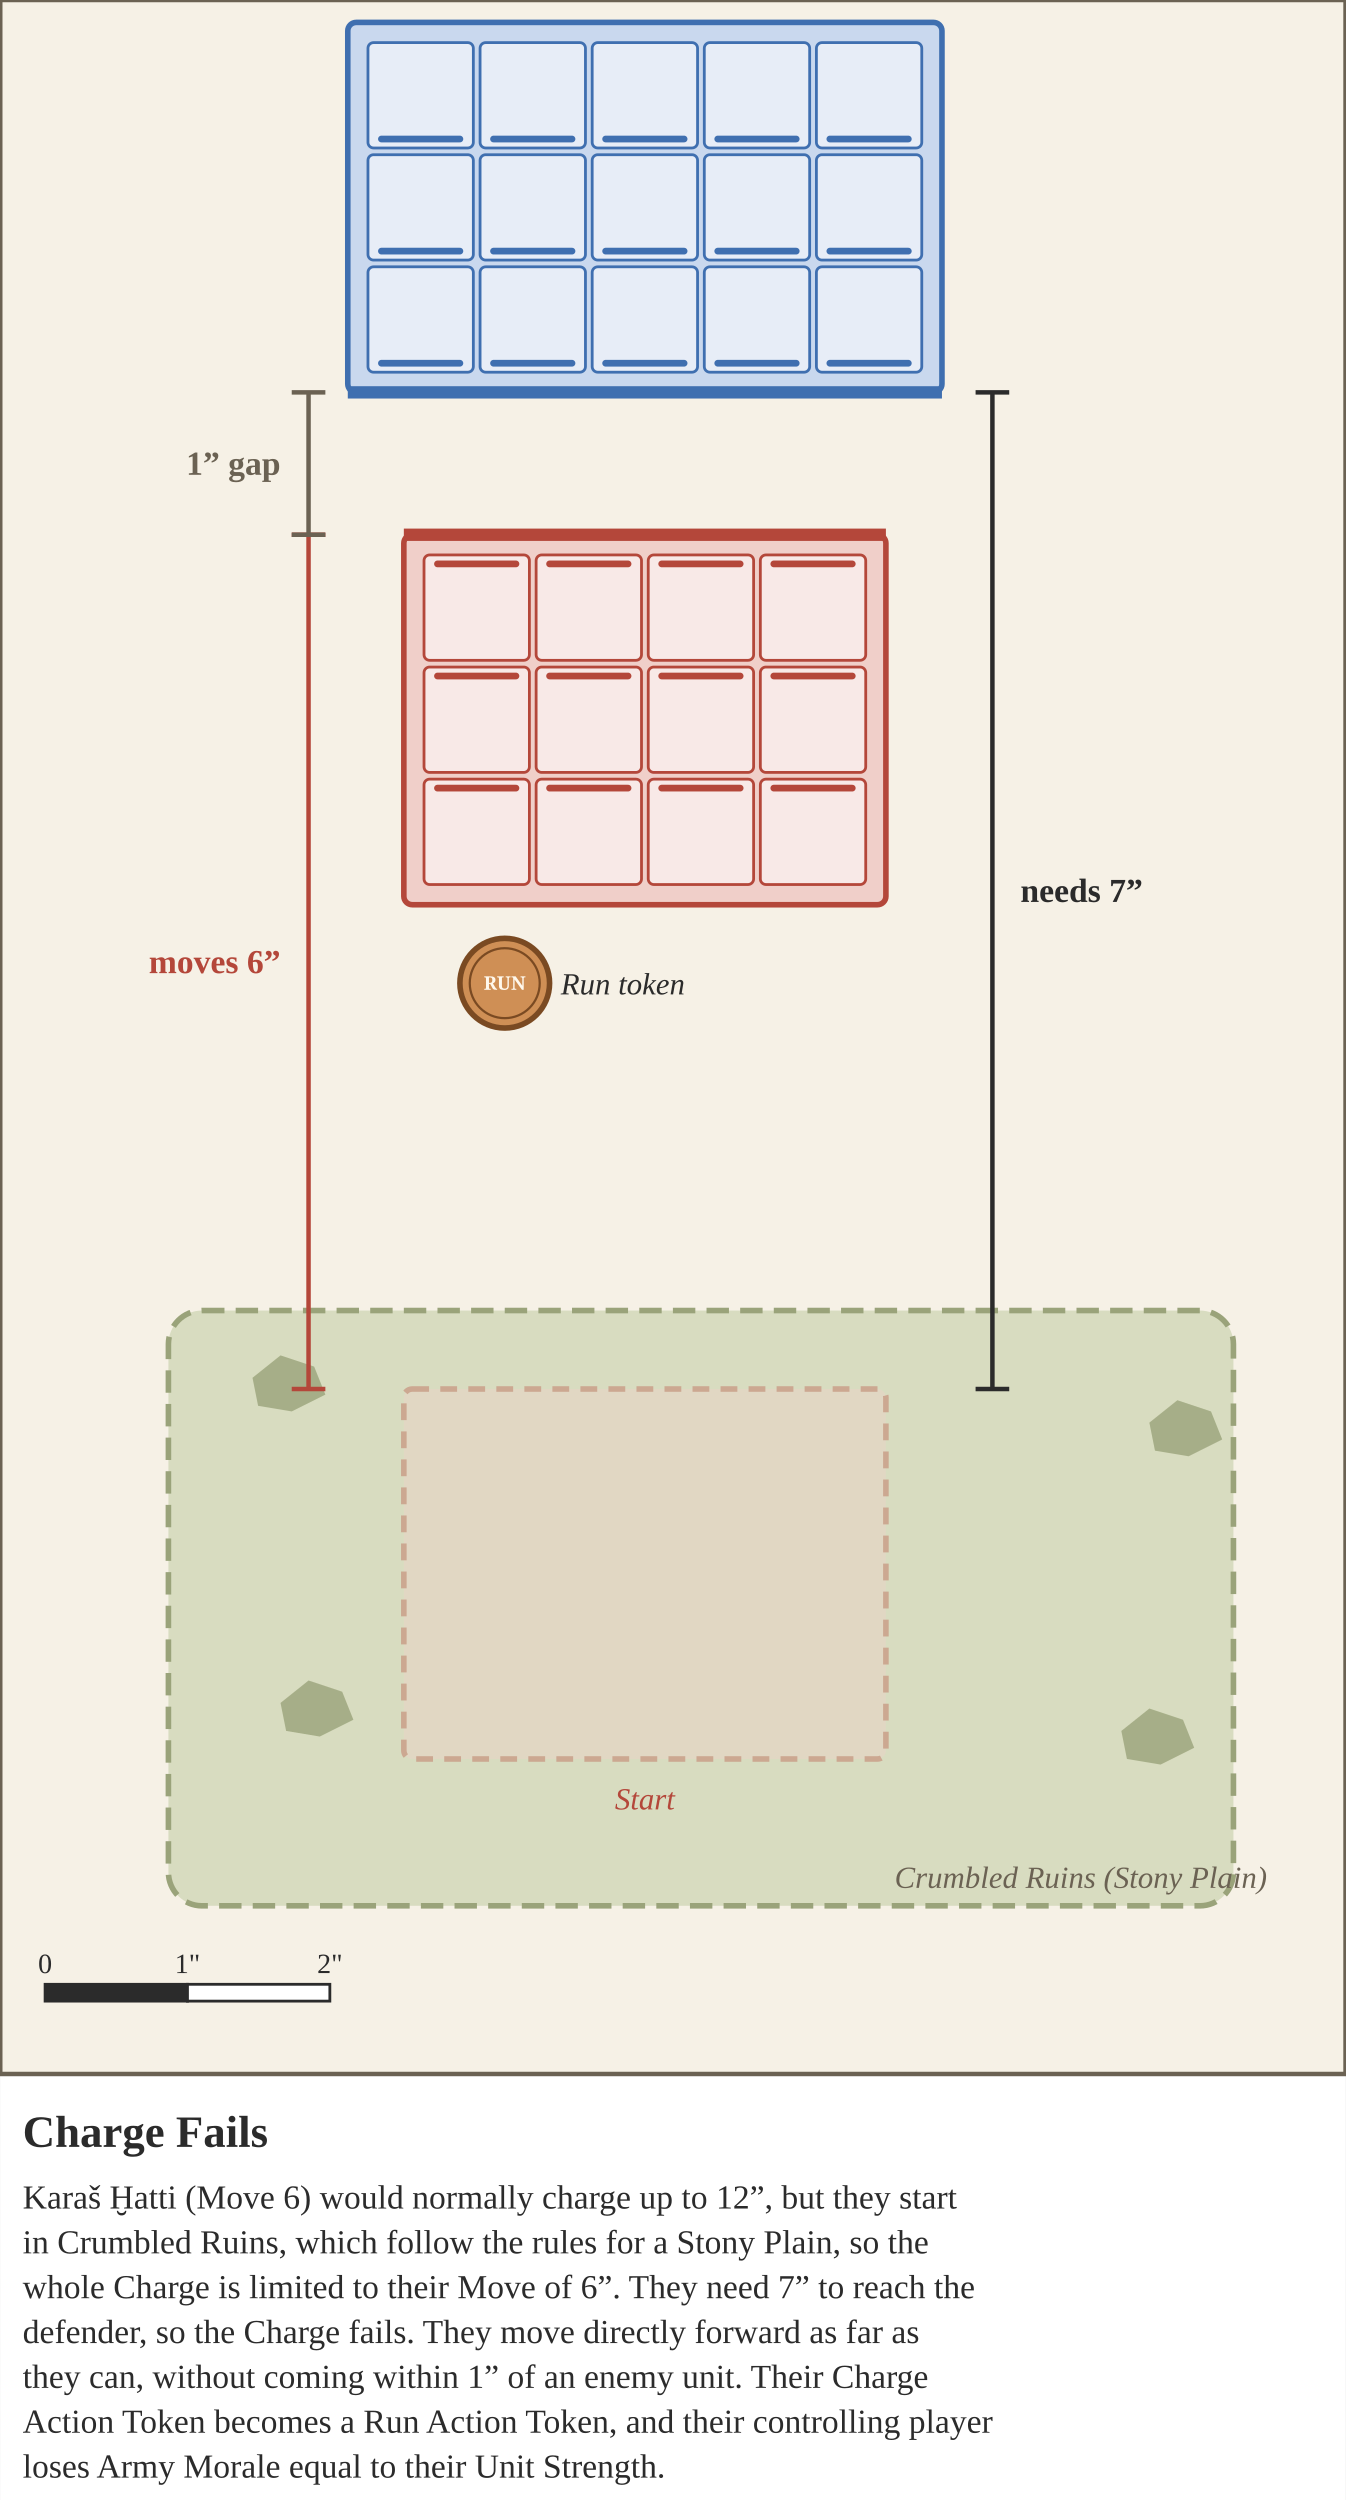
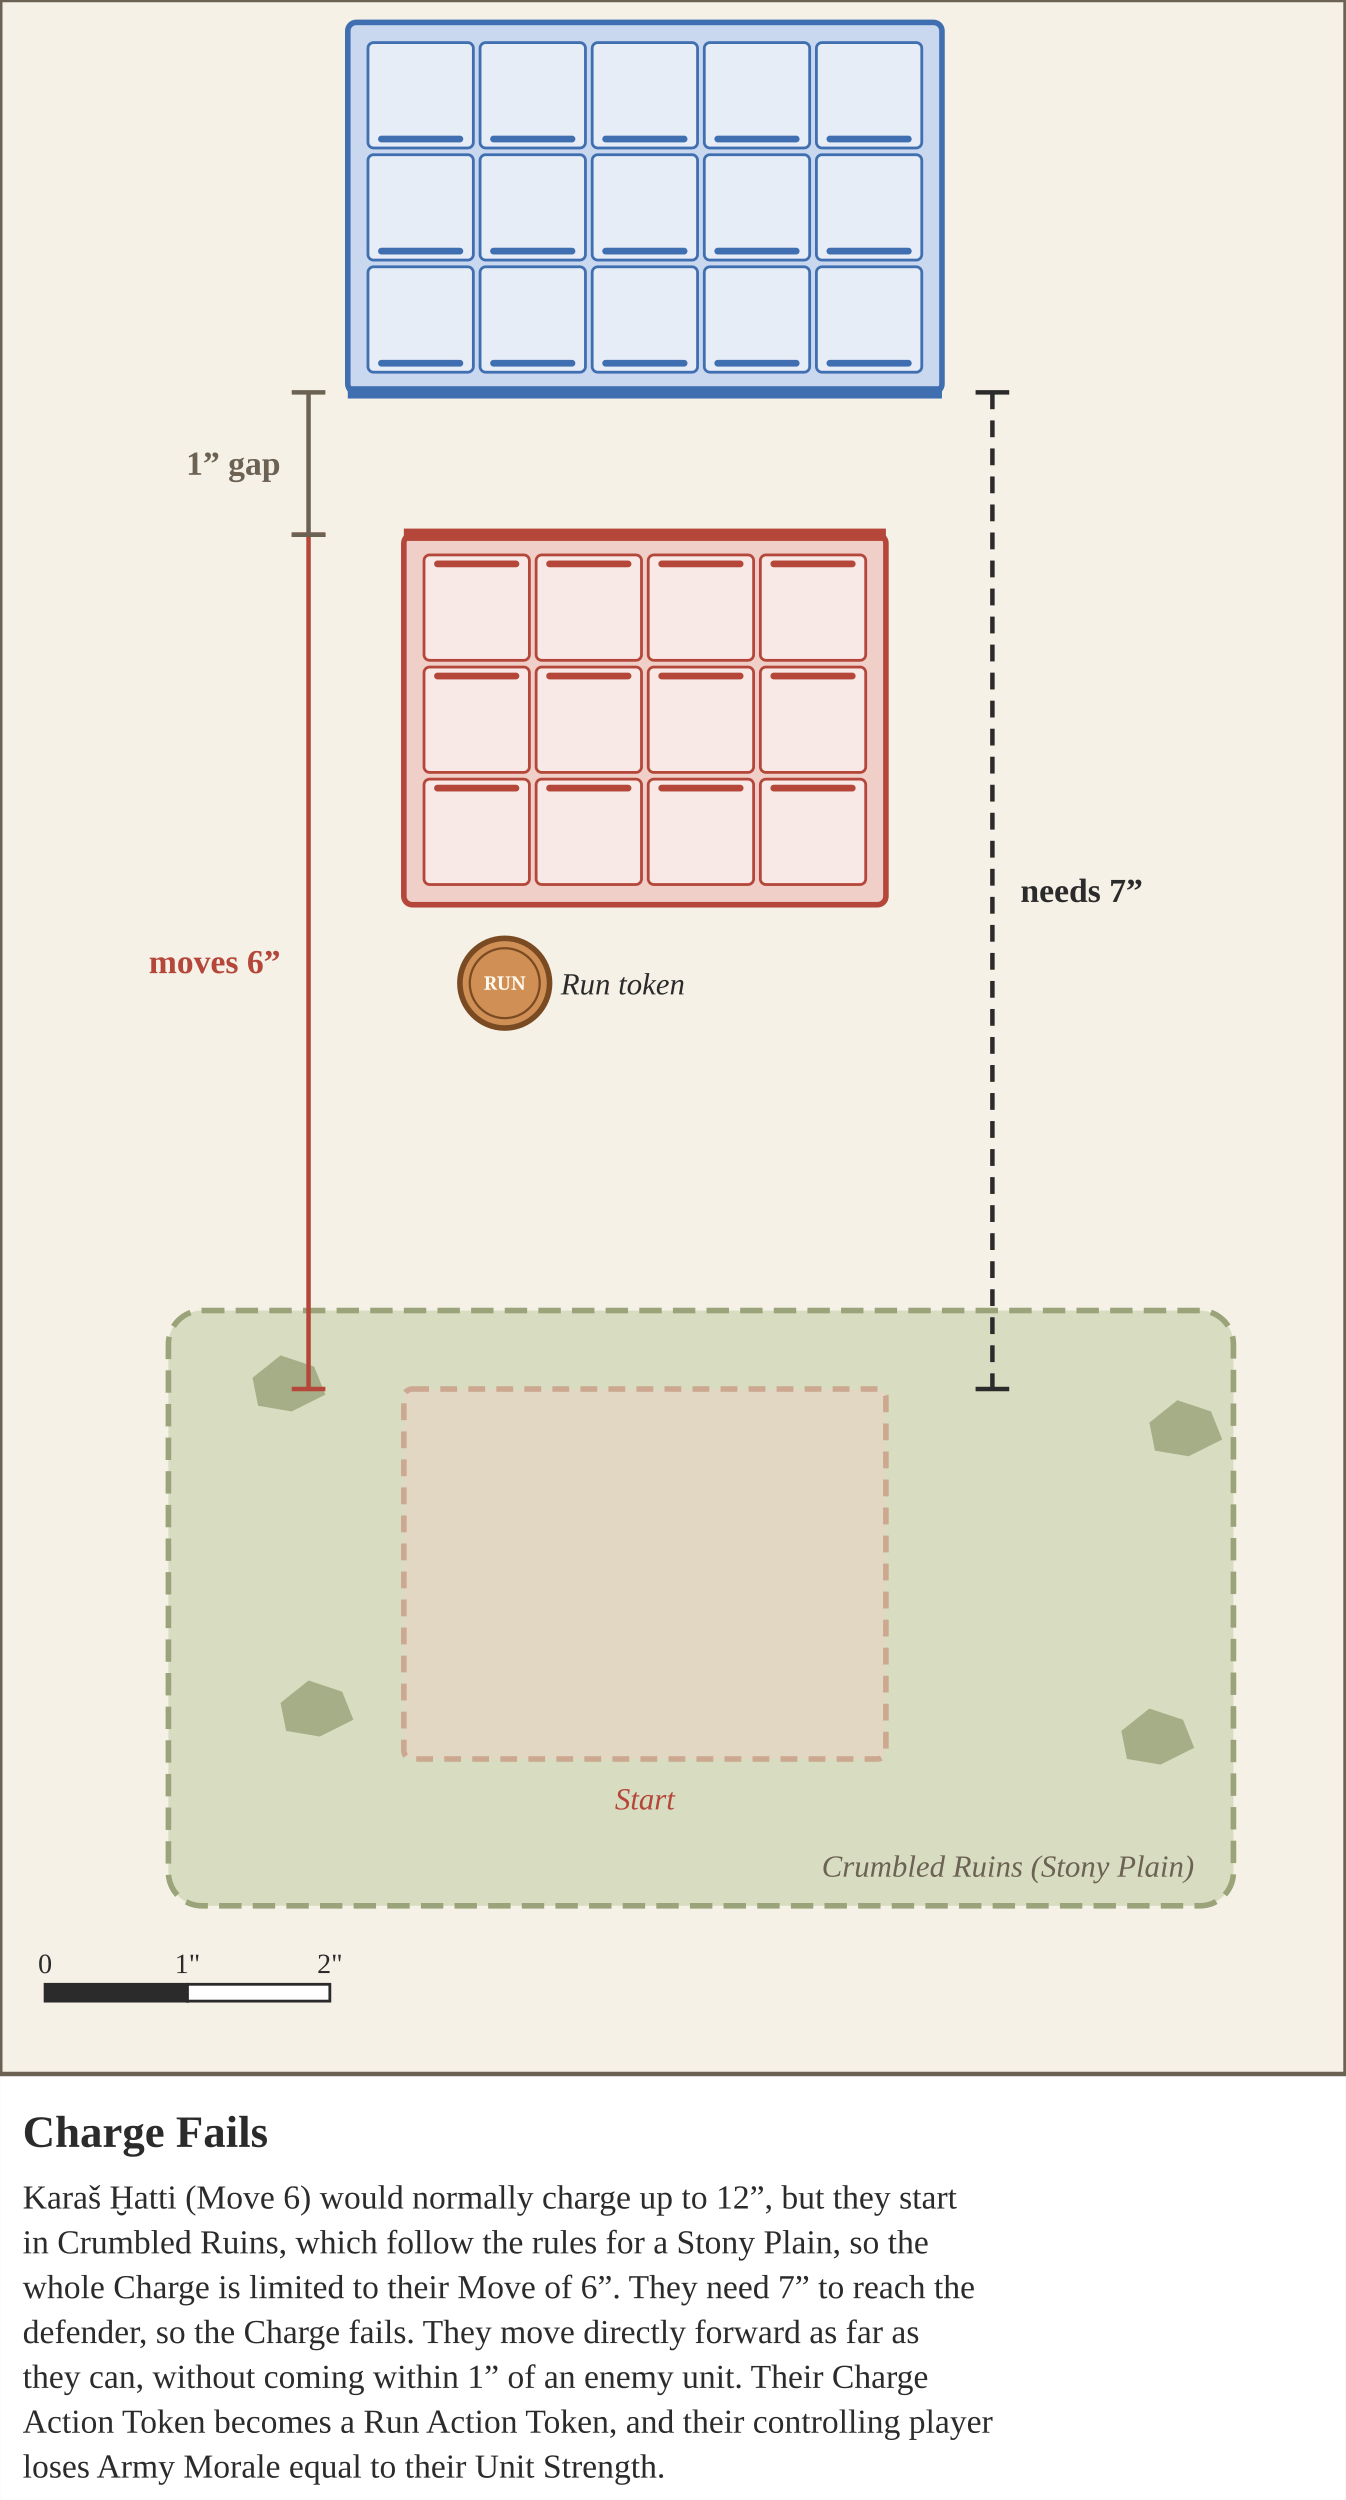
<svg xmlns="http://www.w3.org/2000/svg" viewBox="0 0 240 446" width="576" height="1070" font-family="Georgia, 'Times New Roman', serif">
  <defs />
  <rect width="240" height="446" fill="#fff" />
  <rect x="0" y="0" width="240" height="370" fill="#f6f1e6" stroke="#6b6253" stroke-width="0.8" />
  <rect x="30" y="233.8" width="190" height="106.2" rx="6" fill="#d8dcc0" stroke="#9aa37a" stroke-width="1" stroke-dasharray="4 2" />
  <path d="M45,245.8 l5,-4 l6,2 l2,5 l-6,3 l-6,-1 z" fill="#9aa37a" opacity="0.8" />
  <path d="M205,253.8 l5,-4 l6,2 l2,5 l-6,3 l-6,-1 z" fill="#9aa37a" opacity="0.8" />
  <path d="M50,303.8 l5,-4 l6,2 l2,5 l-6,3 l-6,-1 z" fill="#9aa37a" opacity="0.8" />
  <path d="M200,308.8 l5,-4 l6,2 l2,5 l-6,3 l-6,-1 z" fill="#9aa37a" opacity="0.8" />
-   <text x="226.0" y="336.8" font-size="5.5" fill="#6b6253" text-anchor="end" font-style="italic">Crumbled Ruins (Stony Plain)</text>
+   <text x="213.0" y="334.8" font-size="5.5" fill="#6b6253" text-anchor="end" font-style="italic">Crumbled Ruins (Stony Plain)</text>
  <g transform="translate(115.0,37.0) rotate(180.0)">
    <rect x="-53.0" y="-33.0" width="106" height="66" rx="1.5" fill="#c9d8ee" stroke="#3f6fb0" stroke-width="1" />
    <rect x="-49.4" y="-29.4" width="18.8" height="18.8" rx="1" fill="#fff" fill-opacity="0.55" stroke="#3f6fb0" stroke-width="0.5" />
    <line x1="-47.0" y1="-27.8" x2="-33.0" y2="-27.8" stroke="#3f6fb0" stroke-width="1.2" stroke-linecap="round" />
    <rect x="-29.4" y="-29.4" width="18.8" height="18.8" rx="1" fill="#fff" fill-opacity="0.55" stroke="#3f6fb0" stroke-width="0.5" />
    <line x1="-27.0" y1="-27.8" x2="-13.0" y2="-27.8" stroke="#3f6fb0" stroke-width="1.2" stroke-linecap="round" />
    <rect x="-9.4" y="-29.4" width="18.8" height="18.8" rx="1" fill="#fff" fill-opacity="0.55" stroke="#3f6fb0" stroke-width="0.5" />
    <line x1="-7.0" y1="-27.8" x2="7.0" y2="-27.8" stroke="#3f6fb0" stroke-width="1.2" stroke-linecap="round" />
    <rect x="10.6" y="-29.4" width="18.8" height="18.8" rx="1" fill="#fff" fill-opacity="0.55" stroke="#3f6fb0" stroke-width="0.5" />
    <line x1="13.0" y1="-27.8" x2="27.0" y2="-27.8" stroke="#3f6fb0" stroke-width="1.2" stroke-linecap="round" />
    <rect x="30.6" y="-29.4" width="18.8" height="18.8" rx="1" fill="#fff" fill-opacity="0.55" stroke="#3f6fb0" stroke-width="0.5" />
    <line x1="33.0" y1="-27.8" x2="47.0" y2="-27.8" stroke="#3f6fb0" stroke-width="1.2" stroke-linecap="round" />
    <rect x="-49.4" y="-9.4" width="18.8" height="18.8" rx="1" fill="#fff" fill-opacity="0.55" stroke="#3f6fb0" stroke-width="0.5" />
    <line x1="-47.0" y1="-7.8" x2="-33.0" y2="-7.8" stroke="#3f6fb0" stroke-width="1.2" stroke-linecap="round" />
    <rect x="-29.4" y="-9.4" width="18.8" height="18.8" rx="1" fill="#fff" fill-opacity="0.55" stroke="#3f6fb0" stroke-width="0.5" />
    <line x1="-27.0" y1="-7.8" x2="-13.0" y2="-7.8" stroke="#3f6fb0" stroke-width="1.2" stroke-linecap="round" />
    <rect x="-9.4" y="-9.4" width="18.8" height="18.8" rx="1" fill="#fff" fill-opacity="0.55" stroke="#3f6fb0" stroke-width="0.5" />
    <line x1="-7.0" y1="-7.8" x2="7.0" y2="-7.8" stroke="#3f6fb0" stroke-width="1.2" stroke-linecap="round" />
    <rect x="10.6" y="-9.4" width="18.8" height="18.8" rx="1" fill="#fff" fill-opacity="0.55" stroke="#3f6fb0" stroke-width="0.5" />
    <line x1="13.0" y1="-7.8" x2="27.0" y2="-7.8" stroke="#3f6fb0" stroke-width="1.2" stroke-linecap="round" />
    <rect x="30.6" y="-9.4" width="18.8" height="18.8" rx="1" fill="#fff" fill-opacity="0.55" stroke="#3f6fb0" stroke-width="0.5" />
    <line x1="33.0" y1="-7.8" x2="47.0" y2="-7.8" stroke="#3f6fb0" stroke-width="1.2" stroke-linecap="round" />
    <rect x="-49.4" y="10.6" width="18.8" height="18.8" rx="1" fill="#fff" fill-opacity="0.55" stroke="#3f6fb0" stroke-width="0.5" />
    <line x1="-47.0" y1="12.2" x2="-33.0" y2="12.2" stroke="#3f6fb0" stroke-width="1.2" stroke-linecap="round" />
    <rect x="-29.4" y="10.6" width="18.8" height="18.8" rx="1" fill="#fff" fill-opacity="0.55" stroke="#3f6fb0" stroke-width="0.5" />
    <line x1="-27.0" y1="12.2" x2="-13.0" y2="12.2" stroke="#3f6fb0" stroke-width="1.2" stroke-linecap="round" />
    <rect x="-9.4" y="10.6" width="18.8" height="18.8" rx="1" fill="#fff" fill-opacity="0.55" stroke="#3f6fb0" stroke-width="0.5" />
    <line x1="-7.0" y1="12.2" x2="7.0" y2="12.2" stroke="#3f6fb0" stroke-width="1.2" stroke-linecap="round" />
    <rect x="10.6" y="10.6" width="18.8" height="18.8" rx="1" fill="#fff" fill-opacity="0.55" stroke="#3f6fb0" stroke-width="0.5" />
    <line x1="13.0" y1="12.2" x2="27.0" y2="12.2" stroke="#3f6fb0" stroke-width="1.2" stroke-linecap="round" />
    <rect x="30.6" y="10.6" width="18.8" height="18.8" rx="1" fill="#fff" fill-opacity="0.55" stroke="#3f6fb0" stroke-width="0.5" />
    <line x1="33.0" y1="12.2" x2="47.0" y2="12.2" stroke="#3f6fb0" stroke-width="1.2" stroke-linecap="round" />
    <line x1="-53.0" y1="-33.0" x2="53.0" y2="-33.0" stroke="#3f6fb0" stroke-width="2.2" />
  </g>
  <g transform="translate(115.0,280.8) rotate(0.0)" opacity="0.35">
    <rect x="-43.0" y="-33.0" width="86" height="66" rx="1.5" fill="#f0cfc9" stroke="#b4473a" stroke-width="1" stroke-dasharray="3 2" />
  </g>
  <g transform="translate(115.0,128.4) rotate(0.0)">
    <rect x="-43.0" y="-33.0" width="86" height="66" rx="1.5" fill="#f0cfc9" stroke="#b4473a" stroke-width="1" />
    <rect x="-39.4" y="-29.4" width="18.8" height="18.8" rx="1" fill="#fff" fill-opacity="0.55" stroke="#b4473a" stroke-width="0.5" />
    <line x1="-37.0" y1="-27.8" x2="-23.0" y2="-27.8" stroke="#b4473a" stroke-width="1.2" stroke-linecap="round" />
    <rect x="-19.4" y="-29.4" width="18.8" height="18.8" rx="1" fill="#fff" fill-opacity="0.55" stroke="#b4473a" stroke-width="0.5" />
    <line x1="-17.0" y1="-27.8" x2="-3.0" y2="-27.8" stroke="#b4473a" stroke-width="1.2" stroke-linecap="round" />
    <rect x="0.6" y="-29.4" width="18.8" height="18.8" rx="1" fill="#fff" fill-opacity="0.55" stroke="#b4473a" stroke-width="0.5" />
    <line x1="3.0" y1="-27.8" x2="17.0" y2="-27.8" stroke="#b4473a" stroke-width="1.2" stroke-linecap="round" />
    <rect x="20.6" y="-29.4" width="18.8" height="18.8" rx="1" fill="#fff" fill-opacity="0.55" stroke="#b4473a" stroke-width="0.5" />
    <line x1="23.0" y1="-27.8" x2="37.0" y2="-27.8" stroke="#b4473a" stroke-width="1.2" stroke-linecap="round" />
    <rect x="-39.4" y="-9.4" width="18.8" height="18.8" rx="1" fill="#fff" fill-opacity="0.55" stroke="#b4473a" stroke-width="0.5" />
    <line x1="-37.0" y1="-7.8" x2="-23.0" y2="-7.8" stroke="#b4473a" stroke-width="1.2" stroke-linecap="round" />
    <rect x="-19.4" y="-9.4" width="18.8" height="18.8" rx="1" fill="#fff" fill-opacity="0.55" stroke="#b4473a" stroke-width="0.5" />
    <line x1="-17.0" y1="-7.8" x2="-3.0" y2="-7.8" stroke="#b4473a" stroke-width="1.2" stroke-linecap="round" />
    <rect x="0.6" y="-9.4" width="18.8" height="18.8" rx="1" fill="#fff" fill-opacity="0.55" stroke="#b4473a" stroke-width="0.5" />
    <line x1="3.0" y1="-7.8" x2="17.0" y2="-7.8" stroke="#b4473a" stroke-width="1.2" stroke-linecap="round" />
    <rect x="20.6" y="-9.4" width="18.8" height="18.8" rx="1" fill="#fff" fill-opacity="0.55" stroke="#b4473a" stroke-width="0.5" />
    <line x1="23.0" y1="-7.8" x2="37.0" y2="-7.8" stroke="#b4473a" stroke-width="1.2" stroke-linecap="round" />
    <rect x="-39.4" y="10.6" width="18.8" height="18.8" rx="1" fill="#fff" fill-opacity="0.55" stroke="#b4473a" stroke-width="0.5" />
    <line x1="-37.0" y1="12.2" x2="-23.0" y2="12.2" stroke="#b4473a" stroke-width="1.2" stroke-linecap="round" />
    <rect x="-19.4" y="10.6" width="18.8" height="18.8" rx="1" fill="#fff" fill-opacity="0.55" stroke="#b4473a" stroke-width="0.5" />
    <line x1="-17.0" y1="12.2" x2="-3.0" y2="12.2" stroke="#b4473a" stroke-width="1.2" stroke-linecap="round" />
    <rect x="0.6" y="10.6" width="18.8" height="18.8" rx="1" fill="#fff" fill-opacity="0.55" stroke="#b4473a" stroke-width="0.5" />
    <line x1="3.0" y1="12.2" x2="17.0" y2="12.2" stroke="#b4473a" stroke-width="1.2" stroke-linecap="round" />
    <rect x="20.6" y="10.6" width="18.8" height="18.8" rx="1" fill="#fff" fill-opacity="0.55" stroke="#b4473a" stroke-width="0.5" />
    <line x1="23.0" y1="12.2" x2="37.0" y2="12.2" stroke="#b4473a" stroke-width="1.2" stroke-linecap="round" />
    <line x1="-43.0" y1="-33.0" x2="43.0" y2="-33.0" stroke="#b4473a" stroke-width="2.2" />
  </g>
-   <line x1="177" y1="70.0" x2="177" y2="247.8" stroke="#2b2b2b" stroke-width="0.8" />
+   <line x1="177" y1="70.0" x2="177" y2="247.8" stroke="#2b2b2b" stroke-width="0.8" stroke-dasharray="3 2" />
  <line x1="174" y1="70.0" x2="180" y2="70.0" stroke="#2b2b2b" stroke-width="0.8" />
  <line x1="174" y1="247.8" x2="180" y2="247.8" stroke="#2b2b2b" stroke-width="0.8" />
  <text x="182.0" y="160.9" font-size="6" fill="#2b2b2b" text-anchor="start" font-weight="bold">needs 7”</text>
  <line x1="55" y1="95.4" x2="55" y2="247.8" stroke="#b4473a" stroke-width="0.8" />
  <line x1="52" y1="95.4" x2="58" y2="95.4" stroke="#b4473a" stroke-width="0.8" />
  <line x1="52" y1="247.8" x2="58" y2="247.8" stroke="#b4473a" stroke-width="0.8" />
  <text x="50.0" y="173.6" font-size="6" fill="#b4473a" text-anchor="end" font-weight="bold">moves 6”</text>
  <line x1="55" y1="70.0" x2="55" y2="95.4" stroke="#6b6253" stroke-width="0.8" />
  <line x1="52" y1="70.0" x2="58" y2="70.0" stroke="#6b6253" stroke-width="0.8" />
  <line x1="52" y1="95.4" x2="58" y2="95.4" stroke="#6b6253" stroke-width="0.8" />
  <text x="50.0" y="84.7" font-size="6" fill="#6b6253" text-anchor="end" font-weight="bold">1” gap</text>
  <g transform="translate(90.0,175.4)">
    <circle r="8" fill="#cf8f55" stroke="#7a4a22" stroke-width="1" />
    <circle r="6.24" fill="none" stroke="#7a4a22" stroke-width="0.4" />
    <text x="0" y="1.18" font-size="3.36" fill="#fff8ec" text-anchor="middle" font-weight="bold" font-family="Georgia, serif">RUN</text>
  </g>
  <text x="100.0" y="177.4" font-size="5.5" fill="#2b2b2b" text-anchor="start" font-style="italic">Run token</text>
  <text x="115.0" y="322.8" font-size="5.5" fill="#b4473a" text-anchor="middle" font-style="italic">Start</text>
  <rect x="8.0" y="354" width="25.4" height="3" fill="#2b2b2b" stroke="#2b2b2b" stroke-width="0.5" />
  <rect x="33.4" y="354" width="25.4" height="3" fill="#fff" stroke="#2b2b2b" stroke-width="0.5" />
  <text x="8.0" y="352.0" font-size="5" fill="#2b2b2b" text-anchor="middle">0</text>
  <text x="33.4" y="352.0" font-size="5" fill="#2b2b2b" text-anchor="middle">1"</text>
  <text x="58.8" y="352.0" font-size="5" fill="#2b2b2b" text-anchor="middle">2"</text>
  <text x="4" y="383" font-size="8" font-weight="bold" fill="#2b2b2b">Charge Fails</text>
  <text x="4" y="394" font-size="6" fill="#2b2b2b">Karaš Ḫatti (Move 6) would normally charge up to 12”, but they start</text>
  <text x="4" y="402" font-size="6" fill="#2b2b2b">in Crumbled Ruins, which follow the rules for a Stony Plain, so the</text>
  <text x="4" y="410" font-size="6" fill="#2b2b2b">whole Charge is limited to their Move of 6”. They need 7” to reach the</text>
  <text x="4" y="418" font-size="6" fill="#2b2b2b">defender, so the Charge fails. They move directly forward as far as</text>
  <text x="4" y="426" font-size="6" fill="#2b2b2b">they can, without coming within 1” of an enemy unit. Their Charge</text>
  <text x="4" y="434" font-size="6" fill="#2b2b2b">Action Token becomes a Run Action Token, and their controlling player</text>
  <text x="4" y="442" font-size="6" fill="#2b2b2b">loses Army Morale equal to their Unit Strength.</text>
</svg>
